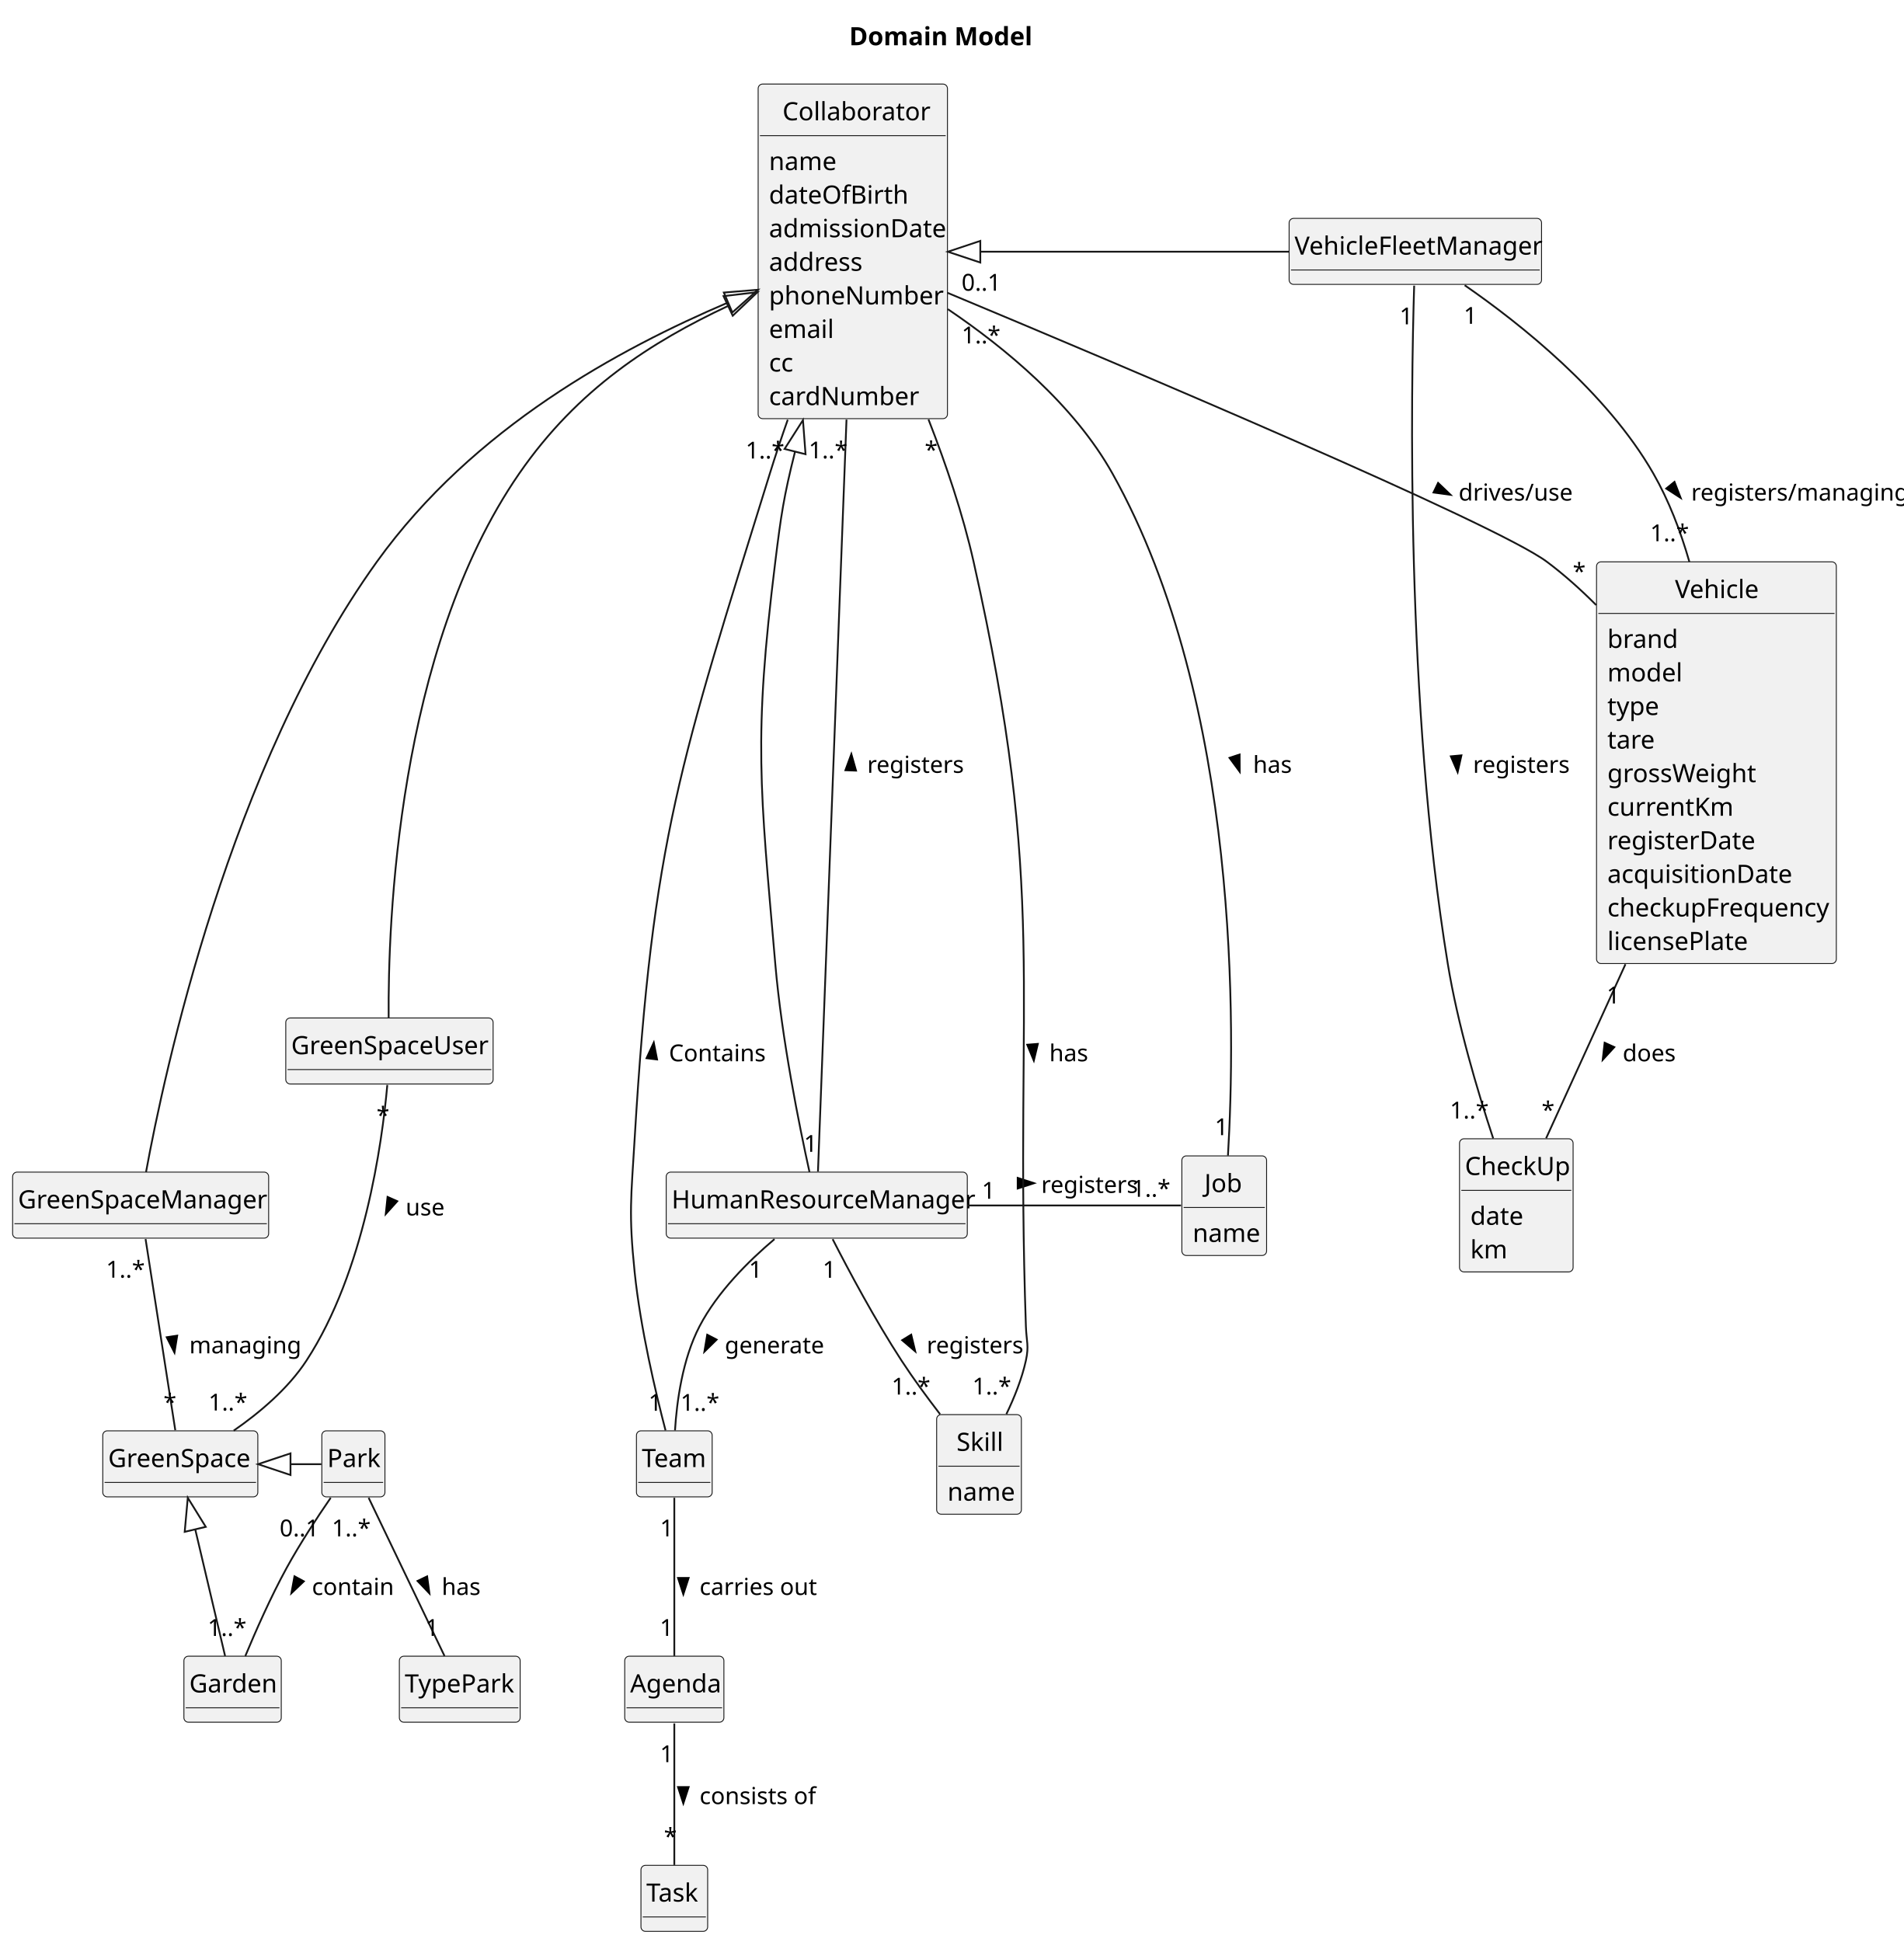
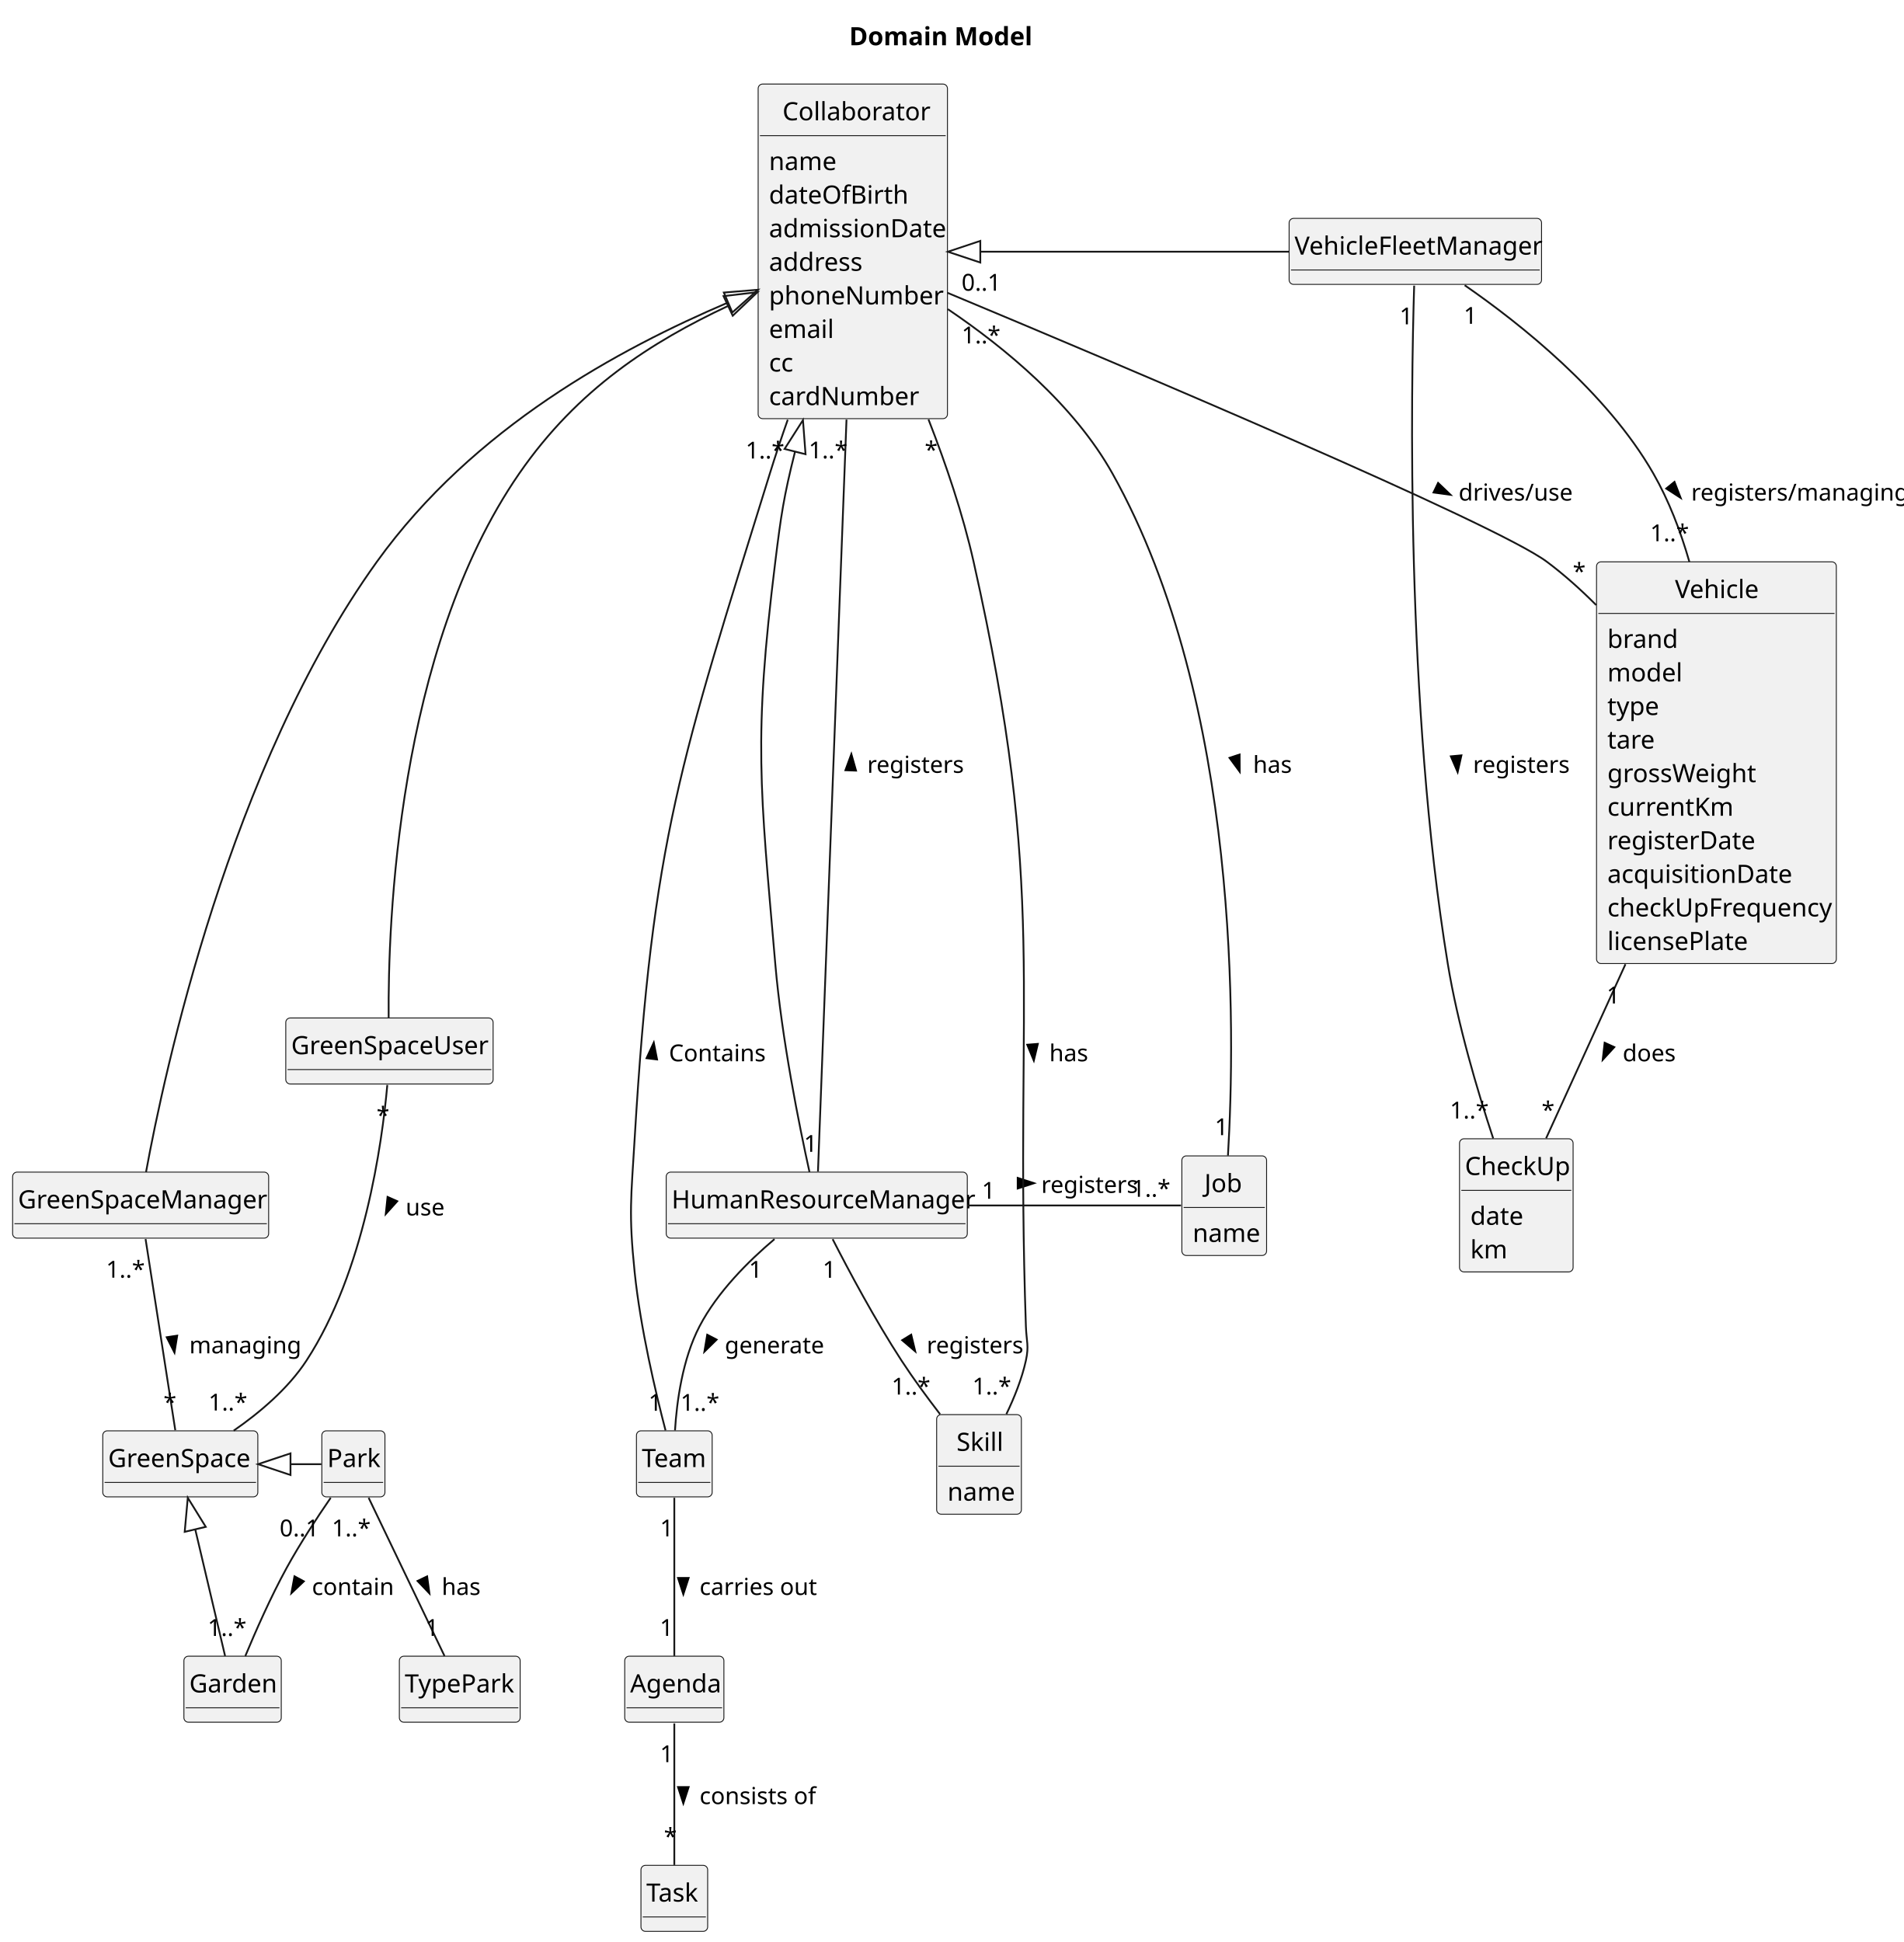
<svg xmlns="http://www.w3.org/2000/svg" contentStyleType="text/css" height="754.6px" preserveAspectRatio="none" style="width:739px;height:754px;background:#FFFFFF;" version="1.1" viewBox="0 0 739 754" width="739.2px" zoomAndPan="magnify">
  <defs />
  <g>
    <text fill="#000000" font-family="sans-serif" font-size="9.8" font-weight="bold" lengthAdjust="spacing" textLength="70" x="329.7" y="17.575">Domain Model</text>
    <g id="elem_Collaborator">
      <rect codeLine="11" fill="#F1F1F1" height="129.913" id="Collaborator" rx="1.75" ry="1.75" style="stroke:#181818;stroke-width:0.35;" width="73.5" x="294.35" y="32.635" />
      <text fill="#000000" font-family="sans-serif" font-size="9.8" lengthAdjust="spacing" textLength="54.6" x="303.8" y="46.71">Collaborator</text>
      <line style="stroke:#181818;stroke-width:0.35;" x1="295.05" x2="367.15" y1="52.669" y2="52.669" />
      <text fill="#000000" font-family="sans-serif" font-size="9.8" lengthAdjust="spacing" textLength="24.5" x="298.55" y="66.045">name</text>
      <text fill="#000000" font-family="sans-serif" font-size="9.8" lengthAdjust="spacing" textLength="50.4" x="298.55" y="79.079">dateOfBirth</text>
      <text fill="#000000" font-family="sans-serif" font-size="9.8" lengthAdjust="spacing" textLength="65.1" x="298.55" y="92.114">admissionDate</text>
      <text fill="#000000" font-family="sans-serif" font-size="9.8" lengthAdjust="spacing" textLength="35.7" x="298.55" y="105.149">address</text>
      <text fill="#000000" font-family="sans-serif" font-size="9.8" lengthAdjust="spacing" textLength="62.3" x="298.55" y="118.184">phoneNumber</text>
      <text fill="#000000" font-family="sans-serif" font-size="9.8" lengthAdjust="spacing" textLength="23.1" x="298.55" y="131.219">email</text>
      <text fill="#000000" font-family="sans-serif" font-size="9.8" lengthAdjust="spacing" textLength="9.8" x="298.55" y="144.253">cc</text>
      <text fill="#000000" font-family="sans-serif" font-size="9.8" lengthAdjust="spacing" textLength="53.9" x="298.55" y="157.288">cardNumber</text>
    </g>
    <g id="elem_VehicleFleetManager">
      <rect codeLine="22" fill="#F1F1F1" height="25.635" id="VehicleFleetManager" rx="1.75" ry="1.75" style="stroke:#181818;stroke-width:0.35;" width="98" x="500.5" y="84.785" />
      <text fill="#000000" font-family="sans-serif" font-size="9.8" lengthAdjust="spacing" textLength="93.8" x="502.6" y="98.86">VehicleFleetManager</text>
      <line style="stroke:#181818;stroke-width:0.35;" x1="501.2" x2="597.8" y1="104.82" y2="104.82" />
    </g>
    <g id="elem_HumanResourceManager">
      <rect codeLine="25" fill="#F1F1F1" height="25.635" id="HumanResourceManager" rx="1.75" ry="1.75" style="stroke:#181818;stroke-width:0.35;" width="116.9" x="258.65" y="455.085" />
      <text fill="#000000" font-family="sans-serif" font-size="9.8" lengthAdjust="spacing" textLength="112.7" x="260.75" y="469.16">HumanResourceManager</text>
      <line style="stroke:#181818;stroke-width:0.35;" x1="259.35" x2="374.85" y1="475.12" y2="475.12" />
    </g>
    <g id="elem_GreenSpaceManager">
      <rect codeLine="28" fill="#F1F1F1" height="25.635" id="GreenSpaceManager" rx="1.75" ry="1.75" style="stroke:#181818;stroke-width:0.35;" width="99.4" x="4.9" y="455.085" />
      <text fill="#000000" font-family="sans-serif" font-size="9.8" lengthAdjust="spacing" textLength="95.2" x="7" y="469.16">GreenSpaceManager</text>
      <line style="stroke:#181818;stroke-width:0.35;" x1="5.6" x2="103.6" y1="475.12" y2="475.12" />
    </g>
    <g id="elem_GreenSpaceUser">
      <rect codeLine="31" fill="#F1F1F1" height="25.635" id="GreenSpaceUser" rx="1.75" ry="1.75" style="stroke:#181818;stroke-width:0.35;" width="80.5" x="110.95" y="395.235" />
      <text fill="#000000" font-family="sans-serif" font-size="9.8" lengthAdjust="spacing" textLength="76.3" x="113.05" y="409.31">GreenSpaceUser</text>
      <line style="stroke:#181818;stroke-width:0.35;" x1="111.65" x2="190.75" y1="415.269" y2="415.269" />
    </g>
    <g id="elem_Team">
      <rect codeLine="34" fill="#F1F1F1" height="25.635" id="Team" rx="1.75" ry="1.75" style="stroke:#181818;stroke-width:0.35;" width="29.4" x="247.1" y="555.535" />
      <text fill="#000000" font-family="sans-serif" font-size="9.8" lengthAdjust="spacing" textLength="25.2" x="249.2" y="569.61">Team</text>
      <line style="stroke:#181818;stroke-width:0.35;" x1="247.8" x2="275.8" y1="575.569" y2="575.569" />
    </g>
    <g id="elem_Agenda">
      <rect codeLine="37" fill="#F1F1F1" height="25.635" id="Agenda" rx="1.75" ry="1.75" style="stroke:#181818;stroke-width:0.35;" width="38.5" x="242.55" y="643.035" />
      <text fill="#000000" font-family="sans-serif" font-size="9.8" lengthAdjust="spacing" textLength="34.3" x="244.65" y="657.11">Agenda</text>
      <line style="stroke:#181818;stroke-width:0.35;" x1="243.25" x2="280.35" y1="663.069" y2="663.069" />
    </g>
    <g id="elem_Task">
      <rect codeLine="40" fill="#F1F1F1" height="25.635" id="Task" rx="1.75" ry="1.75" style="stroke:#181818;stroke-width:0.35;" width="25.9" x="248.85" y="724.235" />
      <text fill="#000000" font-family="sans-serif" font-size="9.8" lengthAdjust="spacing" textLength="21.7" x="250.95" y="738.31">Task</text>
      <line style="stroke:#181818;stroke-width:0.35;" x1="249.55" x2="274.05" y1="744.269" y2="744.269" />
    </g>
    <g id="elem_Vehicle">
      <rect codeLine="43" fill="#F1F1F1" height="155.982" id="Vehicle" rx="1.75" ry="1.75" style="stroke:#181818;stroke-width:0.35;" width="93.1" x="619.85" y="218.135" />
      <text fill="#000000" font-family="sans-serif" font-size="9.8" lengthAdjust="spacing" textLength="32.2" x="650.3" y="232.21">Vehicle</text>
      <line style="stroke:#181818;stroke-width:0.35;" x1="620.55" x2="712.25" y1="238.169" y2="238.169" />
      <text fill="#000000" font-family="sans-serif" font-size="9.8" lengthAdjust="spacing" textLength="25.9" x="624.05" y="251.545">brand</text>
      <text fill="#000000" font-family="sans-serif" font-size="9.8" lengthAdjust="spacing" textLength="26.6" x="624.05" y="264.579">model</text>
      <text fill="#000000" font-family="sans-serif" font-size="9.8" lengthAdjust="spacing" textLength="18.9" x="624.05" y="277.614">type</text>
      <text fill="#000000" font-family="sans-serif" font-size="9.8" lengthAdjust="spacing" textLength="17.5" x="624.05" y="290.649">tare</text>
      <text fill="#000000" font-family="sans-serif" font-size="9.8" lengthAdjust="spacing" textLength="55.3" x="624.05" y="303.684">grossWeight</text>
      <text fill="#000000" font-family="sans-serif" font-size="9.8" lengthAdjust="spacing" textLength="45.5" x="624.05" y="316.719">currentKm</text>
      <text fill="#000000" font-family="sans-serif" font-size="9.8" lengthAdjust="spacing" textLength="54.6" x="624.05" y="329.753">registerDate</text>
      <text fill="#000000" font-family="sans-serif" font-size="9.8" lengthAdjust="spacing" textLength="67.9" x="624.05" y="342.788">acquisitionDate</text>
-       <text fill="#000000" font-family="sans-serif" font-size="9.8" lengthAdjust="spacing" textLength="84.7" x="624.05" y="355.823">checkupFrequency</text>
+       <text fill="#000000" font-family="sans-serif" font-size="9.8" lengthAdjust="spacing" textLength="84.7" x="624.05" y="355.823">checkUpFrequency</text>
      <text fill="#000000" font-family="sans-serif" font-size="9.8" lengthAdjust="spacing" textLength="53.2" x="624.05" y="368.858">licensePlate</text>
    </g>
    <g id="elem_CheckUp">
      <rect codeLine="56" fill="#F1F1F1" height="51.704" id="CheckUp" rx="1.75" ry="1.75" style="stroke:#181818;stroke-width:0.35;" width="44.1" x="566.65" y="442.135" />
      <text fill="#000000" font-family="sans-serif" font-size="9.8" lengthAdjust="spacing" textLength="39.9" x="568.75" y="456.21">CheckUp</text>
      <line style="stroke:#181818;stroke-width:0.35;" x1="567.35" x2="610.05" y1="462.17" y2="462.17" />
      <text fill="#000000" font-family="sans-serif" font-size="9.8" lengthAdjust="spacing" textLength="19.6" x="570.85" y="475.545">date</text>
      <text fill="#000000" font-family="sans-serif" font-size="9.8" lengthAdjust="spacing" textLength="12.6" x="570.85" y="488.579">km</text>
    </g>
    <g id="elem_Skill">
      <rect codeLine="61" fill="#F1F1F1" height="38.669" id="Skill" rx="1.75" ry="1.75" style="stroke:#181818;stroke-width:0.35;" width="32.9" x="363.65" y="549.235" />
      <text fill="#000000" font-family="sans-serif" font-size="9.8" lengthAdjust="spacing" textLength="17.5" x="371.35" y="563.31">Skill</text>
      <line style="stroke:#181818;stroke-width:0.35;" x1="364.35" x2="395.85" y1="569.269" y2="569.269" />
      <text fill="#000000" font-family="sans-serif" font-size="9.8" lengthAdjust="spacing" textLength="24.5" x="367.85" y="582.645">name</text>
    </g>
    <g id="elem_Job">
      <rect codeLine="65" fill="#F1F1F1" height="38.669" id="Job" rx="1.75" ry="1.75" style="stroke:#181818;stroke-width:0.35;" width="32.9" x="458.85" y="448.785" />
      <text fill="#000000" font-family="sans-serif" font-size="9.8" lengthAdjust="spacing" textLength="15.4" x="467.6" y="462.86">Job</text>
      <line style="stroke:#181818;stroke-width:0.35;" x1="459.55" x2="491.05" y1="468.82" y2="468.82" />
      <text fill="#000000" font-family="sans-serif" font-size="9.8" lengthAdjust="spacing" textLength="24.5" x="463.05" y="482.195">name</text>
    </g>
    <g id="elem_Park">
      <rect codeLine="69" fill="#F1F1F1" height="25.635" id="Park" rx="1.75" ry="1.75" style="stroke:#181818;stroke-width:0.35;" width="24.5" x="124.95" y="555.535" />
      <text fill="#000000" font-family="sans-serif" font-size="9.8" lengthAdjust="spacing" textLength="20.3" x="127.05" y="569.61">Park</text>
      <line style="stroke:#181818;stroke-width:0.35;" x1="125.65" x2="148.75" y1="575.569" y2="575.569" />
    </g>
    <g id="elem_GreenSpace">
      <rect codeLine="72" fill="#F1F1F1" height="25.635" id="GreenSpace" rx="1.75" ry="1.75" style="stroke:#181818;stroke-width:0.35;" width="60.2" x="39.9" y="555.535" />
      <text fill="#000000" font-family="sans-serif" font-size="9.8" lengthAdjust="spacing" textLength="56" x="42" y="569.61">GreenSpace</text>
      <line style="stroke:#181818;stroke-width:0.35;" x1="40.6" x2="99.4" y1="575.569" y2="575.569" />
    </g>
    <g id="elem_Garden">
      <rect codeLine="75" fill="#F1F1F1" height="25.635" id="Garden" rx="1.75" ry="1.75" style="stroke:#181818;stroke-width:0.35;" width="37.8" x="71.4" y="643.035" />
      <text fill="#000000" font-family="sans-serif" font-size="9.8" lengthAdjust="spacing" textLength="33.6" x="73.5" y="657.11">Garden</text>
      <line style="stroke:#181818;stroke-width:0.35;" x1="72.1" x2="108.5" y1="663.069" y2="663.069" />
    </g>
    <g id="elem_TypePark">
      <rect codeLine="78" fill="#F1F1F1" height="25.635" id="TypePark" rx="1.75" ry="1.75" style="stroke:#181818;stroke-width:0.35;" width="46.9" x="155.05" y="643.035" />
      <text fill="#000000" font-family="sans-serif" font-size="9.8" lengthAdjust="spacing" textLength="42.7" x="157.15" y="657.11">TypePark</text>
      <line style="stroke:#181818;stroke-width:0.35;" x1="155.75" x2="201.25" y1="663.069" y2="663.069" />
    </g>
    <g id="link_GreenSpace_Park">
      <path codeLine="81" d="M112.784,568.485 C120.981,568.485 116.571,568.485 124.768,568.485 " fill="none" id="GreenSpace-backto-Park" style="stroke:#181818;stroke-width:0.7;" />
      <polygon fill="none" points="100.184,568.485,112.784,572.685,112.784,564.285,100.184,568.485" style="stroke:#181818;stroke-width:0.7;" />
    </g>
    <g id="link_GreenSpace_Garden">
      <path codeLine="82" d="M75.799,593.782 C79.663,610.155 83.538,626.613 87.395,642.972 " fill="none" id="GreenSpace-backto-Garden" style="stroke:#181818;stroke-width:0.7;" />
      <polygon fill="none" points="72.905,581.519,71.711,594.747,79.887,592.817,72.905,581.519" style="stroke:#181818;stroke-width:0.7;" />
    </g>
    <g id="link_Park_TypePark">
      <path codeLine="83" d="M143.115,581.519 C150.969,597.892 164.745,626.613 172.592,642.972 " fill="none" id="Park-TypePark" style="stroke:#181818;stroke-width:0.7;" />
      <polygon fill="#000000" points="166.714,618.642,165.83,612.044,162.12,613.823,166.714,618.642" style="stroke:#000000;stroke-width:0.7;" />
      <text fill="#000000" font-family="sans-serif" font-size="9.1" lengthAdjust="spacing" textLength="14.7" x="171.5" y="619.255">has</text>
      <text fill="#000000" font-family="sans-serif" font-size="9.1" lengthAdjust="spacing" textLength="14" x="128.823" y="596.504">1..*</text>
      <text fill="#000000" font-family="sans-serif" font-size="9.1" lengthAdjust="spacing" textLength="4.9" x="165.132" y="635.156">1</text>
    </g>
    <g id="link_Park_Garden">
      <path codeLine="84" d="M128.401,581.526 C123.13,589.17 116.473,599.306 111.3,608.735 C105.119,620.005 99.204,633.445 95.235,642.979 " fill="none" id="Park-Garden" style="stroke:#181818;stroke-width:0.7;" />
      <polygon fill="#000000" points="113.138,618.567,117.955,613.972,114.334,612.018,113.138,618.567" style="stroke:#000000;stroke-width:0.7;" />
      <text fill="#000000" font-family="sans-serif" font-size="9.1" lengthAdjust="spacing" textLength="29.4" x="121.1" y="619.255">contain</text>
      <text fill="#000000" font-family="sans-serif" font-size="9.1" lengthAdjust="spacing" textLength="15.4" x="108.567" y="596.512">0..1</text>
      <text fill="#000000" font-family="sans-serif" font-size="9.1" lengthAdjust="spacing" textLength="14" x="80.603" y="635.165">1..*</text>
    </g>
    <g id="link_Collaborator_HumanResourceManager">
      <path codeLine="88" d="M308.676,175.335 C304.238,193.01 303.24,200.061 301,218.135 C292.474,286.987 295.064,305.11 301,374.235 C303.513,403.488 310.38,437.347 314.286,455.071 " fill="none" id="Collaborator-backto-HumanResourceManager" style="stroke:#181818;stroke-width:0.7;" />
      <polygon fill="none" points="311.745,163.115,304.603,174.313,312.75,176.358,311.745,163.115" style="stroke:#181818;stroke-width:0.7;" />
    </g>
    <g id="link_HumanResourceManager_Collaborator">
      <path codeLine="93" d="M317.576,454.847 C319.291,409.676 325.241,252.743 328.65,162.905 " fill="none" id="HumanResourceManager-Collaborator" style="stroke:#181818;stroke-width:0.7;" />
      <polygon fill="#000000" points="330.533,292.789,328.237,299.038,332.348,299.194,330.533,292.789" style="stroke:#000000;stroke-width:0.7;" />
      <text fill="#000000" font-family="sans-serif" font-size="9.1" lengthAdjust="spacing" textLength="35" x="336.7" y="300.055">registers</text>
      <text fill="#000000" font-family="sans-serif" font-size="9.1" lengthAdjust="spacing" textLength="4.9" x="312.096" y="447.214">1</text>
      <text fill="#000000" font-family="sans-serif" font-size="9.1" lengthAdjust="spacing" textLength="14" x="313.956" y="177.965">1..*</text>
    </g>
    <g id="link_Collaborator_VehicleFleetManager">
      <path codeLine="89" d="M380.597,97.735 C424.732,97.735 456.267,97.735 500.402,97.735 " fill="none" id="Collaborator-backto-VehicleFleetManager" style="stroke:#181818;stroke-width:0.7;" />
      <polygon fill="none" points="367.997,97.735,380.597,101.935,380.597,93.535,367.997,97.735" style="stroke:#181818;stroke-width:0.7;" />
    </g>
    <g id="link_Collaborator_GreenSpaceManager">
      <path codeLine="90" d="M282.679,117.448 C240.476,135.48 183.897,165.838 146.3,218.135 C89.117,297.676 63.679,416.872 56.693,455.085 " fill="none" id="Collaborator-backto-GreenSpaceManager" style="stroke:#181818;stroke-width:0.7;" />
      <polygon fill="none" points="294.266,112.498,281.029,113.586,284.329,121.311,294.266,112.498" style="stroke:#181818;stroke-width:0.7;" />
    </g>
    <g id="link_Collaborator_GreenSpaceUser">
      <path codeLine="91" d="M282.694,118.779 C253.133,132.667 224.413,150.823 201.6,183.835 C154.077,252.596 150.605,359.045 150.892,395.074 " fill="none" id="Collaborator-backto-GreenSpaceUser" style="stroke:#181818;stroke-width:0.7;" />
      <polygon fill="none" points="294.098,113.422,280.908,114.978,284.48,122.581,294.098,113.422" style="stroke:#181818;stroke-width:0.7;" />
    </g>
    <g id="link_HumanResourceManager_Job">
      <path codeLine="94" d="M375.557,468.035 C405.132,468.035 438.844,468.035 458.528,468.035 " fill="none" id="HumanResourceManager-Job" style="stroke:#181818;stroke-width:0.7;" />
      <polygon fill="#000000" points="401.45,459.387,395.118,457.329,395.118,461.444,401.45,459.387" style="stroke:#000000;stroke-width:0.7;" />
      <text fill="#000000" font-family="sans-serif" font-size="9.1" lengthAdjust="spacing" textLength="35" x="404.25" y="463.155">registers</text>
      <text fill="#000000" font-family="sans-serif" font-size="9.1" lengthAdjust="spacing" textLength="4.9" x="381.172" y="465.428">1</text>
      <text fill="#000000" font-family="sans-serif" font-size="9.1" lengthAdjust="spacing" textLength="14" x="439.328" y="464.657">1..*</text>
    </g>
    <g id="link_HumanResourceManager_Skill">
      <path codeLine="95" d="M323.274,481.118 C329.539,493.368 339.752,512.513 350,528.235 C354.571,535.249 360.003,542.62 364.98,549.081 " fill="none" id="HumanResourceManager-Skill" style="stroke:#181818;stroke-width:0.7;" />
      <polygon fill="#000000" points="355.331,524.67,353.772,518.197,350.266,520.349,355.331,524.67" style="stroke:#000000;stroke-width:0.7;" />
      <text fill="#000000" font-family="sans-serif" font-size="9.1" lengthAdjust="spacing" textLength="35" x="359.8" y="525.455">registers</text>
      <text fill="#000000" font-family="sans-serif" font-size="9.1" lengthAdjust="spacing" textLength="4.9" x="319.375" y="496.116">1</text>
      <text fill="#000000" font-family="sans-serif" font-size="9.1" lengthAdjust="spacing" textLength="14" x="346.141" y="541.458">1..*</text>
    </g>
    <g id="link_HumanResourceManager_Team">
      <path codeLine="96" d="M300.699,481.097 C290.71,489.525 278.572,501.558 271.6,514.935 C264.957,527.675 262.759,544.216 262.066,555.367 " fill="none" id="HumanResourceManager-Team" style="stroke:#181818;stroke-width:0.7;" />
      <polygon fill="#000000" points="273.485,524.792,278.232,520.124,274.582,518.225,273.485,524.792" style="stroke:#000000;stroke-width:0.7;" />
      <text fill="#000000" font-family="sans-serif" font-size="9.1" lengthAdjust="spacing" textLength="35" x="281.4" y="525.455">generate</text>
      <text fill="#000000" font-family="sans-serif" font-size="9.1" lengthAdjust="spacing" textLength="4.9" x="290.733" y="496.089">1</text>
      <text fill="#000000" font-family="sans-serif" font-size="9.1" lengthAdjust="spacing" textLength="14" x="264.2" y="547.754">1..*</text>
    </g>
    <g id="link_Collaborator_Vehicle">
      <path codeLine="99" d="M367.899,113.702 C436.94,142.507 580.762,203.309 600.6,218.135 C607.236,223.098 613.655,228.845 619.71,234.921 " fill="none" id="Collaborator-Vehicle" style="stroke:#181818;stroke-width:0.7;" />
      <polygon fill="#000000" points="563.154,192.105,558.341,187.505,556.556,191.212,563.154,192.105" style="stroke:#000000;stroke-width:0.7;" />
      <text fill="#000000" font-family="sans-serif" font-size="9.1" lengthAdjust="spacing" textLength="40.6" x="566.3" y="194.355">drives/use</text>
      <text fill="#000000" font-family="sans-serif" font-size="9.1" lengthAdjust="spacing" textLength="15.4" x="373.322" y="112.872">0..1</text>
      <text fill="#000000" font-family="sans-serif" font-size="9.1" lengthAdjust="spacing" textLength="3.5" x="610.609" y="225.088">*</text>
    </g>
    <g id="link_Collaborator_Team">
      <path codeLine="100" d="M305.837,162.968 C303.373,169.968 301.007,177.024 298.9,183.835 C264.236,295.737 253.358,325.193 246.4,442.135 C245.035,465.116 244.041,471.031 246.4,493.935 C248.661,515.824 254.583,540.786 258.391,555.367 " fill="none" id="Collaborator-Team" style="stroke:#181818;stroke-width:0.7;" />
      <polygon fill="#000000" points="253.82,404.812,251.018,410.851,255.102,411.345,253.82,404.812" style="stroke:#000000;stroke-width:0.7;" />
      <text fill="#000000" font-family="sans-serif" font-size="9.1" lengthAdjust="spacing" textLength="35.7" x="259.7" y="412.055">Contains</text>
      <text fill="#000000" font-family="sans-serif" font-size="9.1" lengthAdjust="spacing" textLength="14" x="289.468" y="178.033">1..*</text>
      <text fill="#000000" font-family="sans-serif" font-size="9.1" lengthAdjust="spacing" textLength="4.9" x="251.77" y="547.754">1</text>
    </g>
    <g id="link_Team_Agenda">
      <path codeLine="102" d="M261.8,581.519 C261.8,597.892 261.8,626.613 261.8,642.972 " fill="none" id="Team-Agenda" style="stroke:#181818;stroke-width:0.7;" />
      <polygon fill="#000000" points="265.3,618.987,267.357,612.655,263.243,612.655,265.3,618.987" style="stroke:#000000;stroke-width:0.7;" />
      <text fill="#000000" font-family="sans-serif" font-size="9.1" lengthAdjust="spacing" textLength="42.7" x="271.6" y="619.255">carries out</text>
      <text fill="#000000" font-family="sans-serif" font-size="9.1" lengthAdjust="spacing" textLength="4.9" x="256.242" y="596.504">1</text>
      <text fill="#000000" font-family="sans-serif" font-size="9.1" lengthAdjust="spacing" textLength="4.9" x="256.15" y="635.156">1</text>
    </g>
    <g id="link_Agenda_Task">
      <path codeLine="104" d="M261.8,669.152 C261.8,684.146 261.8,709.15 261.8,724.102 " fill="none" id="Agenda-Task" style="stroke:#181818;stroke-width:0.7;" />
      <polygon fill="#000000" points="265.3,700.187,267.357,693.855,263.243,693.855,265.3,700.187" style="stroke:#000000;stroke-width:0.7;" />
      <text fill="#000000" font-family="sans-serif" font-size="9.1" lengthAdjust="spacing" textLength="44.1" x="271.6" y="700.455">consists of</text>
      <text fill="#000000" font-family="sans-serif" font-size="9.1" lengthAdjust="spacing" textLength="4.9" x="256.242" y="684.172">1</text>
      <text fill="#000000" font-family="sans-serif" font-size="9.1" lengthAdjust="spacing" textLength="3.5" x="257.764" y="716.264">*</text>
    </g>
    <g id="link_Vehicle_CheckUp">
      <path codeLine="106" d="M631.071,374.382 C619.969,398.742 608.475,423.949 600.271,441.96 " fill="none" id="Vehicle-CheckUp" style="stroke:#181818;stroke-width:0.7;" />
      <polygon fill="#000000" points="622.249,411.471,626.746,406.563,623.002,404.857,622.249,411.471" style="stroke:#000000;stroke-width:0.7;" />
      <text fill="#000000" font-family="sans-serif" font-size="9.1" lengthAdjust="spacing" textLength="19.6" x="630" y="412.055">does</text>
      <text fill="#000000" font-family="sans-serif" font-size="9.1" lengthAdjust="spacing" textLength="4.9" x="623.751" y="389.603">1</text>
      <text fill="#000000" font-family="sans-serif" font-size="9.1" lengthAdjust="spacing" textLength="3.5" x="598.52" y="434.202">*</text>
    </g>
    <g id="link_Skill_Collaborator">
      <path codeLine="108" d="M390.719,549.053 C393.799,542.655 396.746,535.326 398.3,528.235 C399.567,522.46 398.503,520.843 398.3,514.935 C393.785,382.796 406.966,347.145 378,218.135 C373.87,199.732 367.353,180.44 360.479,162.842 " fill="none" id="Skill-Collaborator" style="stroke:#181818;stroke-width:0.7;" />
      <polygon fill="#000000" points="401.373,411.776,402.93,405.303,398.828,405.624,401.373,411.776" style="stroke:#000000;stroke-width:0.7;" />
      <text fill="#000000" font-family="sans-serif" font-size="9.1" lengthAdjust="spacing" textLength="14.7" x="407.4" y="412.055">has</text>
      <text fill="#000000" font-family="sans-serif" font-size="9.1" lengthAdjust="spacing" textLength="14" x="377.511" y="541.424">1..*</text>
      <text fill="#000000" font-family="sans-serif" font-size="9.1" lengthAdjust="spacing" textLength="3.5" x="359.008" y="177.898">*</text>
    </g>
    <g id="link_Job_Collaborator">
      <path codeLine="110" d="M476.749,448.673 C479.584,401.129 481.719,272.924 431.9,183.835 C416.955,157.109 390.187,135.031 367.99,120.03 " fill="none" id="Job-Collaborator" style="stroke:#181818;stroke-width:0.7;" />
      <polygon fill="#000000" points="481.3,299.609,481.264,292.952,477.357,294.245,481.3,299.609" style="stroke:#000000;stroke-width:0.7;" />
      <text fill="#000000" font-family="sans-serif" font-size="9.1" lengthAdjust="spacing" textLength="14.7" x="486.5" y="300.055">has</text>
      <text fill="#000000" font-family="sans-serif" font-size="9.1" lengthAdjust="spacing" textLength="4.9" x="471.618" y="440.743">1</text>
      <text fill="#000000" font-family="sans-serif" font-size="9.1" lengthAdjust="spacing" textLength="14" x="373.339" y="133.322">1..*</text>
    </g>
    <g id="link_VehicleFleetManager_Vehicle">
      <path codeLine="112" d="M568.659,110.748 C589.967,125.483 623.763,152.181 641.9,183.835 C647.92,194.335 652.463,206.172 655.886,218.114 " fill="none" id="VehicleFleetManager-Vehicle" style="stroke:#181818;stroke-width:0.7;" />
      <polygon fill="#000000" points="652.507,193.303,650.111,187.092,646.918,189.686,652.507,193.303" style="stroke:#000000;stroke-width:0.7;" />
      <text fill="#000000" font-family="sans-serif" font-size="9.1" lengthAdjust="spacing" textLength="77" x="656.6" y="194.355">registers/managing</text>
      <text fill="#000000" font-family="sans-serif" font-size="9.1" lengthAdjust="spacing" textLength="4.9" x="568.25" y="125.727">1</text>
      <text fill="#000000" font-family="sans-serif" font-size="9.1" lengthAdjust="spacing" textLength="14" x="640.654" y="210.137">1..*</text>
    </g>
    <g id="link_VehicleFleetManager_CheckUp">
      <path codeLine="113" d="M549.045,110.909 C547.834,150.039 545.671,273.715 562.1,374.235 C565.922,397.629 573.601,423.494 579.733,442.016 " fill="none" id="VehicleFleetManager-CheckUp" style="stroke:#181818;stroke-width:0.7;" />
      <polygon fill="#000000" points="565.923,299.772,567.387,293.277,563.29,293.657,565.923,299.772" style="stroke:#000000;stroke-width:0.7;" />
      <text fill="#000000" font-family="sans-serif" font-size="9.1" lengthAdjust="spacing" textLength="35" x="571.9" y="300.055">registers</text>
      <text fill="#000000" font-family="sans-serif" font-size="9.1" lengthAdjust="spacing" textLength="4.9" x="543.364" y="125.931">1</text>
      <text fill="#000000" font-family="sans-serif" font-size="9.1" lengthAdjust="spacing" textLength="14" x="562.889" y="434.268">1..*</text>
    </g>
    <g id="link_GreenSpaceManager_GreenSpace">
      <path codeLine="115" d="M56.518,481.076 C59.472,500.06 65.093,536.208 68.054,555.283 " fill="none" id="GreenSpaceManager-GreenSpace" style="stroke:#181818;stroke-width:0.7;" />
      <polygon fill="#000000" points="67.738,525.145,68.798,518.573,64.732,519.205,67.738,525.145" style="stroke:#000000;stroke-width:0.7;" />
      <text fill="#000000" font-family="sans-serif" font-size="9.1" lengthAdjust="spacing" textLength="39.2" x="73.5" y="525.455">managing</text>
      <text fill="#000000" font-family="sans-serif" font-size="9.1" lengthAdjust="spacing" textLength="14" x="41.152" y="496.062">1..*</text>
      <text fill="#000000" font-family="sans-serif" font-size="9.1" lengthAdjust="spacing" textLength="3.5" x="63.468" y="547.646">*</text>
    </g>
    <g id="link_GreenSpaceUser_GreenSpace">
      <path codeLine="116" d="M150.374,421.24 C148.323,444.102 141.442,493.802 119,528.235 C111.839,539.225 100.625,548.605 90.727,555.465 " fill="none" id="GreenSpaceUser-GreenSpace" style="stroke:#181818;stroke-width:0.7;" />
      <polygon fill="#000000" points="149.779,471.335,154.23,466.385,150.47,464.714,149.779,471.335" style="stroke:#000000;stroke-width:0.7;" />
      <text fill="#000000" font-family="sans-serif" font-size="9.1" lengthAdjust="spacing" textLength="14.7" x="157.5" y="471.905">use</text>
      <text fill="#000000" font-family="sans-serif" font-size="9.1" lengthAdjust="spacing" textLength="3.5" x="146.182" y="436.23">*</text>
      <text fill="#000000" font-family="sans-serif" font-size="9.1" lengthAdjust="spacing" textLength="14" x="80.931" y="547.647">1..*</text>
    </g>
  </g>
</svg>
